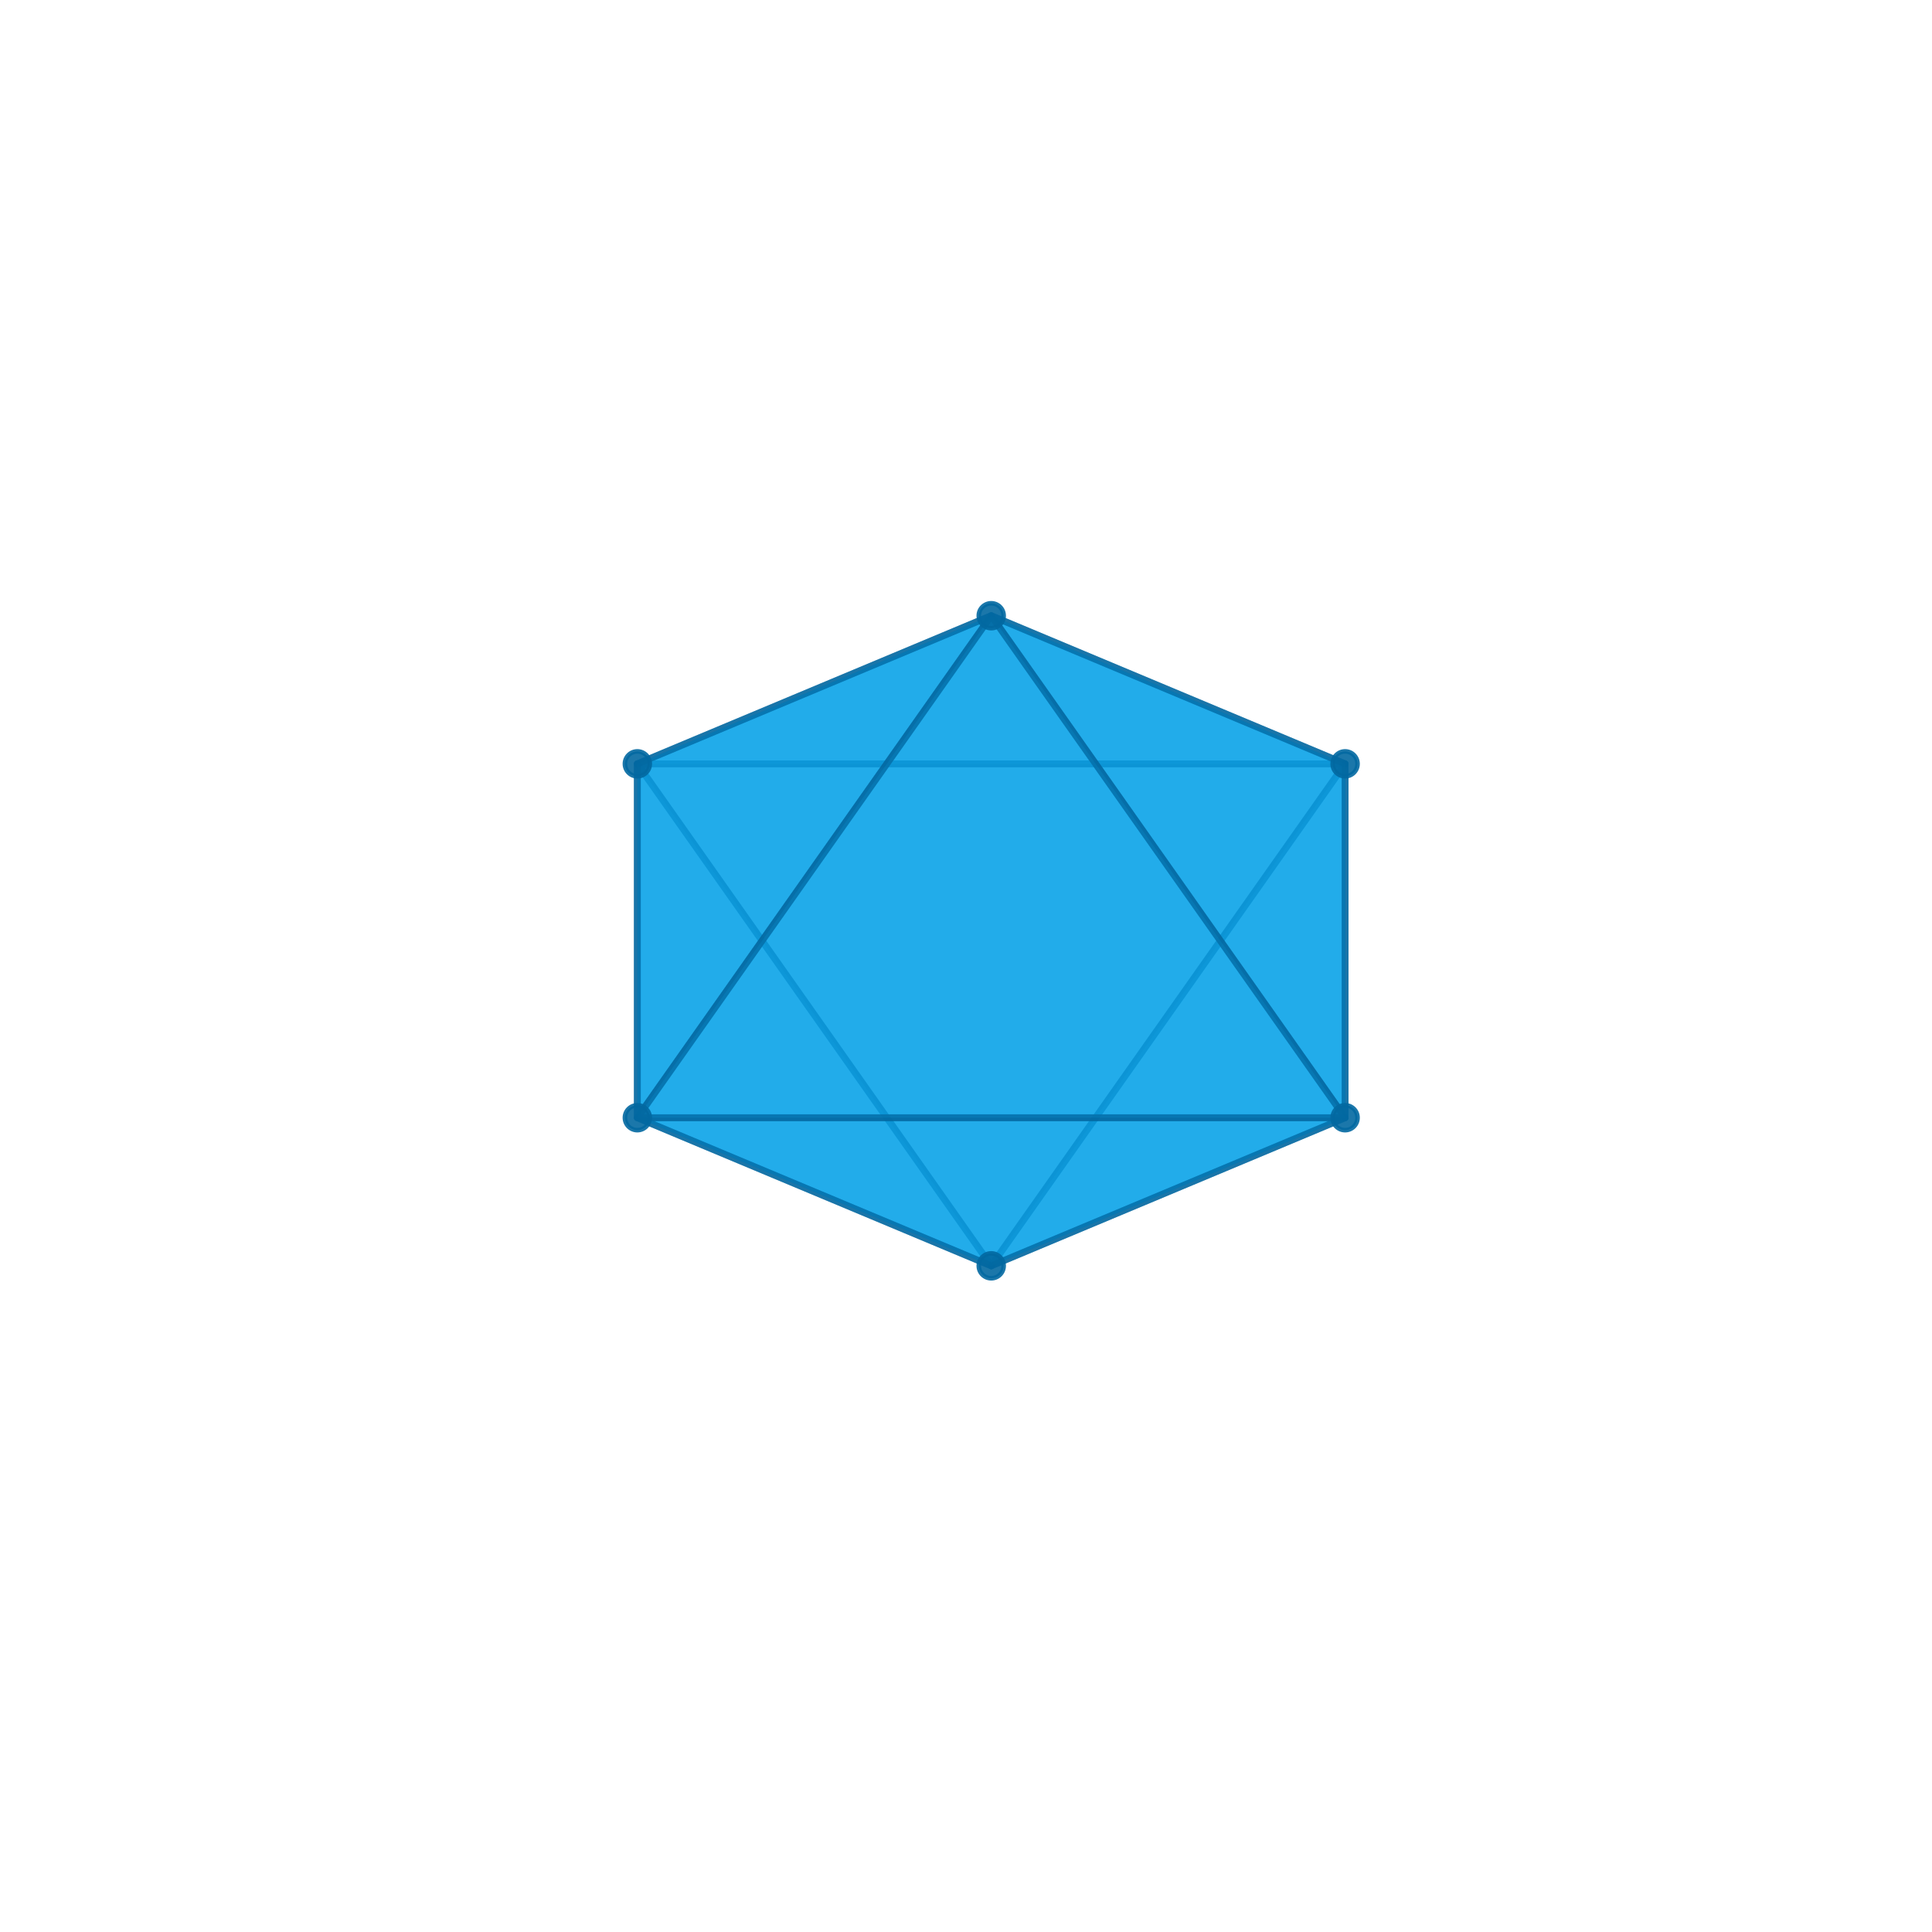
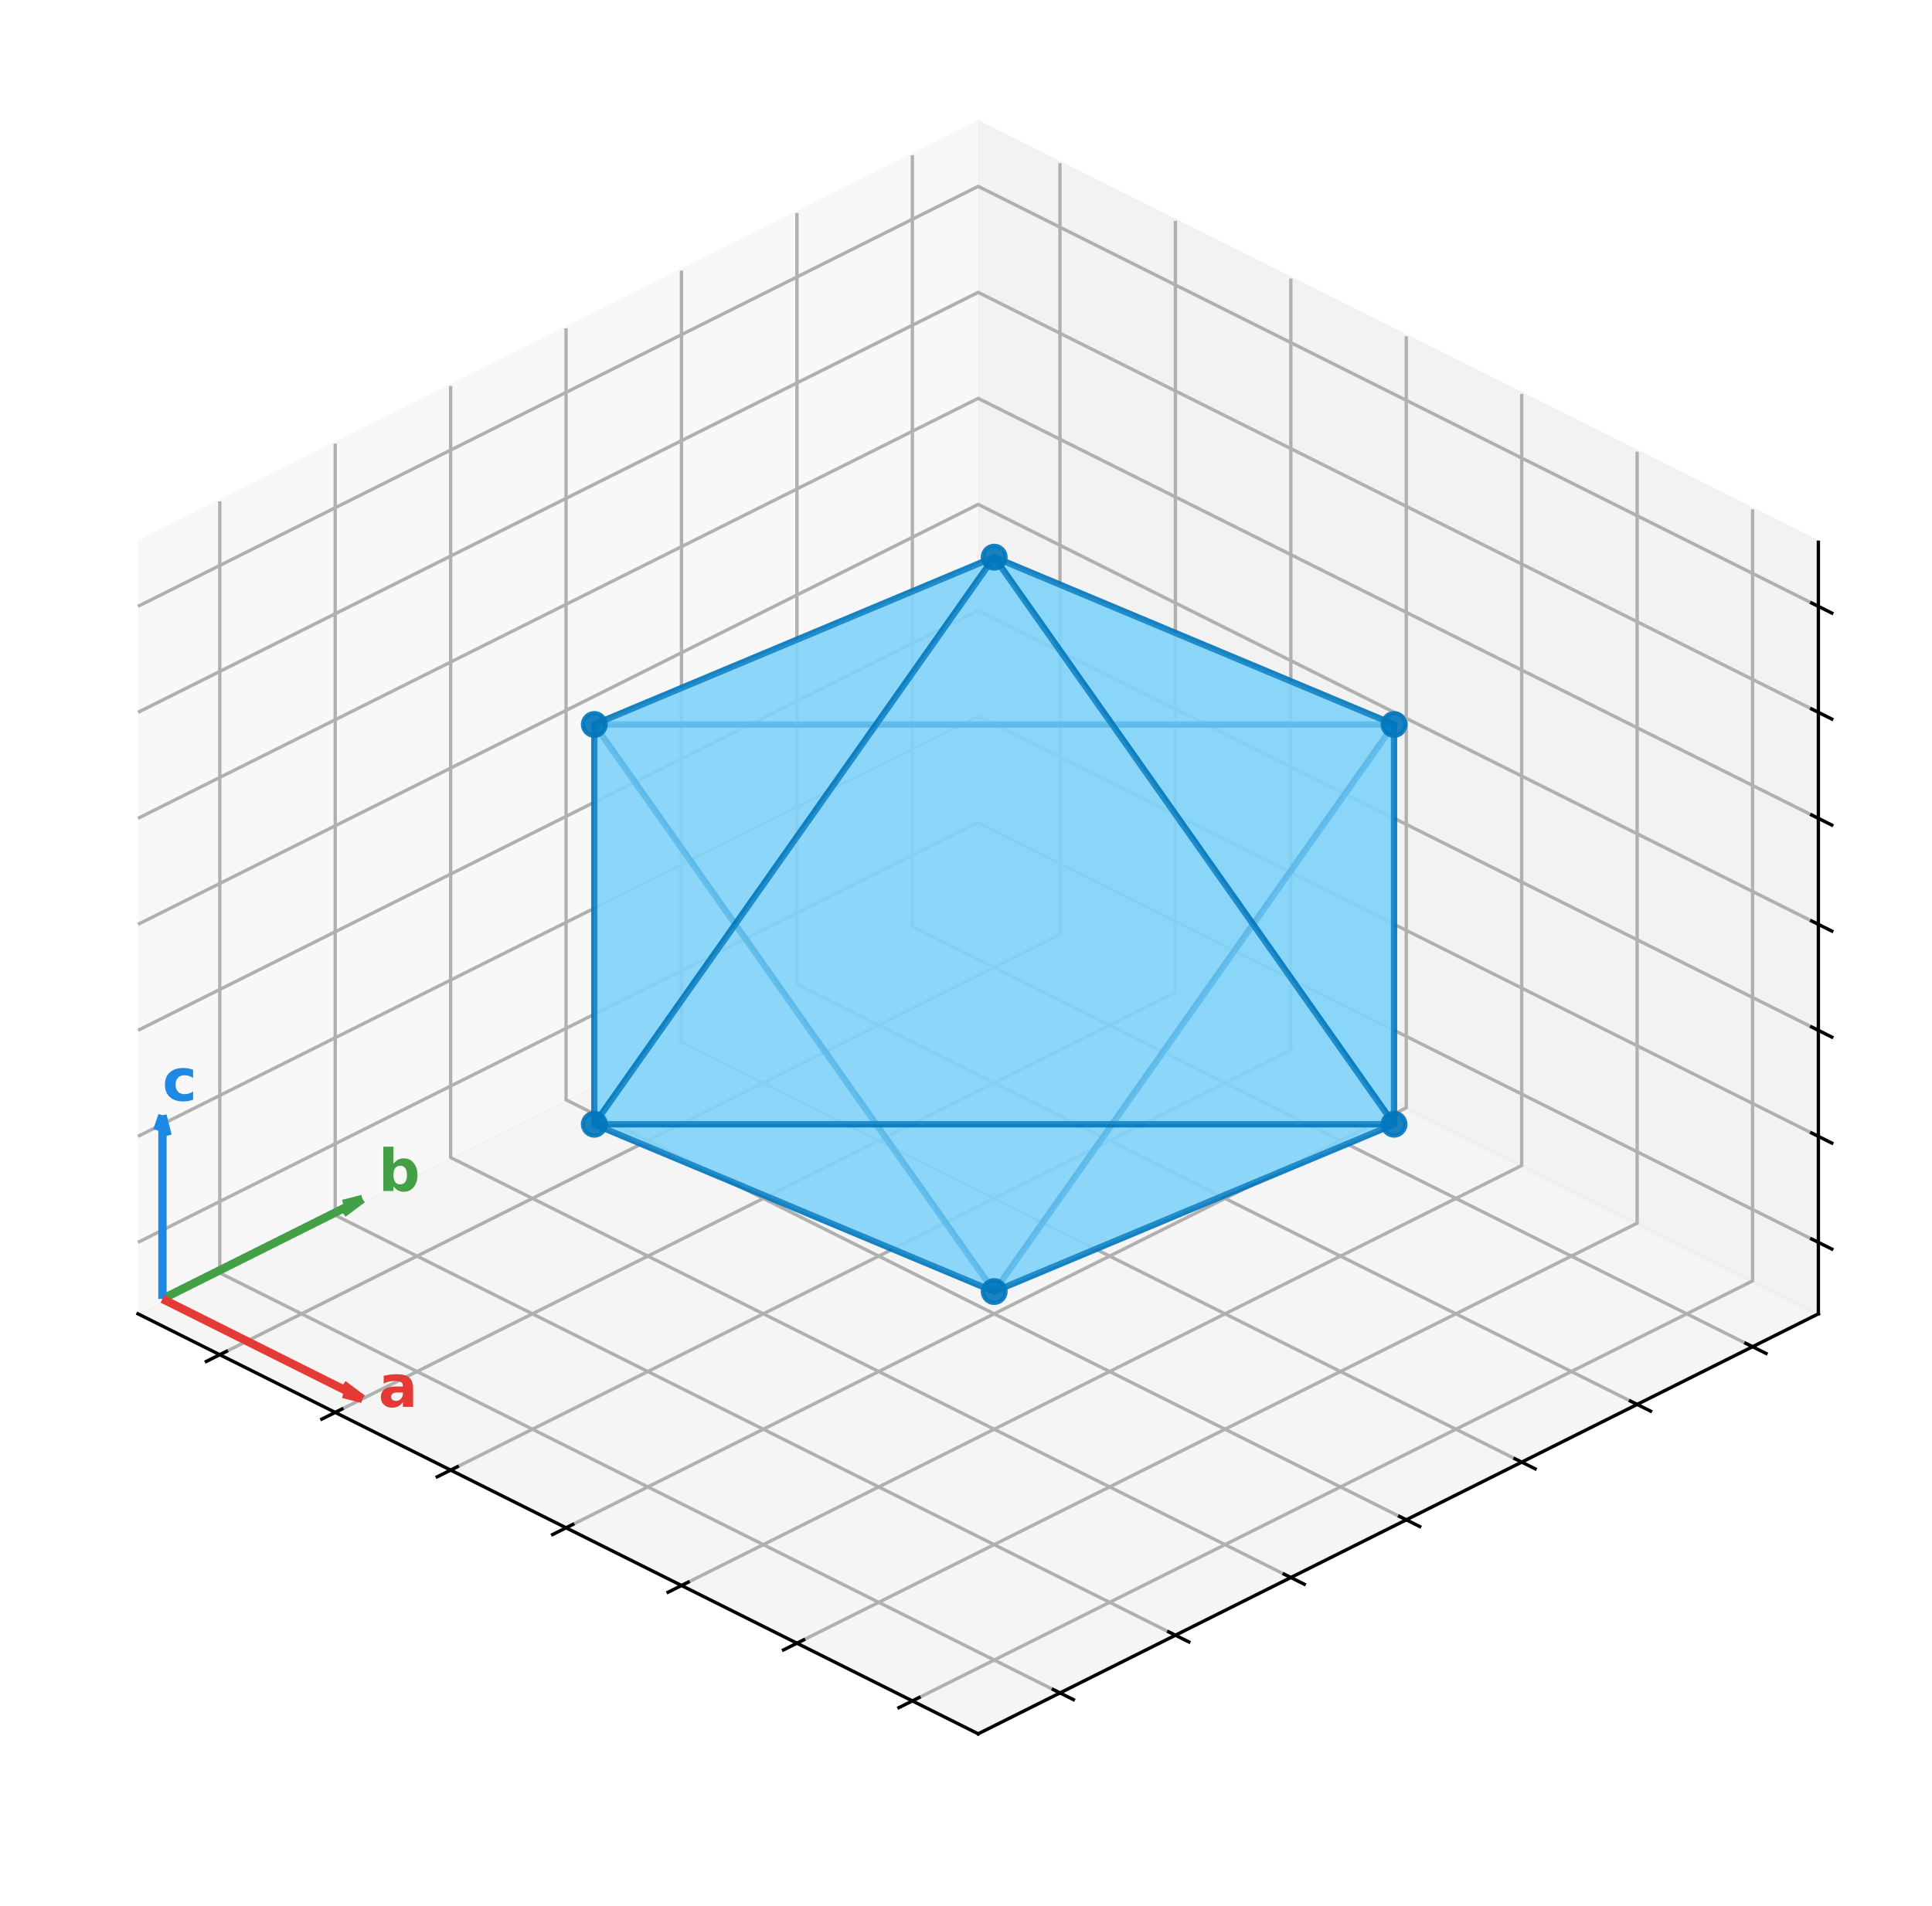
- <svg xmlns="http://www.w3.org/2000/svg" xmlns:xlink="http://www.w3.org/1999/xlink" width="424.8pt" height="424.8pt" viewBox="0 0 424.8 424.8" version="1.1">
+ <svg xmlns="http://www.w3.org/2000/svg" xmlns:xlink="http://www.w3.org/1999/xlink" width="464.059pt" height="457.92pt" viewBox="0 0 464.059 457.92" version="1.1">
  <defs>
    <style type="text/css">*{stroke-linejoin: round; stroke-linecap: butt}</style>
  </defs>
  <g id="figure_1">
    <g id="patch_1">
-       <path d="M 0 424.8  L 424.8 424.8  L 424.8 0  L 0 0  z " style="fill: #ffffff" />
+       <path d="M 0 457.92  L 464.059 457.92  L 464.059 0  L 0 0  z " style="fill: #ffffff" />
    </g>
    <g id="patch_2">
-       <path d="M 7.2 417.6  L 417.6 417.6  L 417.6 7.2  L 7.2 7.2  z " style="fill: #ffffff" />
+       <path d="M 7.2 450.72  L 450.72 450.72  L 450.72 7.2  L 7.2 7.2  z " style="fill: #ffffff" />
+     </g>
+     <g id="pane3d_1">
+       <g id="patch_3">
+         <path d="M 33.141 315.655  L 234.954 214.749  L 234.954 29.372  L 33.141 130.278  " style="fill: #f2f2f2; opacity: 0.5; stroke: #f2f2f2; stroke-linejoin: miter" />
+       </g>
+     </g>
+     <g id="pane3d_2">
+       <g id="patch_4">
+         <path d="M 234.954 214.749  L 436.766 315.655  L 436.766 130.278  L 234.954 29.372  " style="fill: #e6e6e6; opacity: 0.5; stroke: #e6e6e6; stroke-linejoin: miter" />
+       </g>
+     </g>
+     <g id="pane3d_3">
+       <g id="patch_5">
+         <path d="M 33.141 315.655  L 234.954 416.561  L 436.766 315.655  L 234.954 214.749  " style="fill: #ececec; opacity: 0.5; stroke: #ececec; stroke-linejoin: miter" />
+       </g>
+     </g>
+     <g id="grid3d_1">
+       <g id="Line3DCollection_1">
+         <path d="M 52.79 325.479  L 254.602 224.573  L 254.602 39.197  " style="fill: none; stroke: #b0b0b0; stroke-width: 0.8" />
+         <path d="M 80.516 339.342  L 282.328 238.436  L 282.328 53.06  " style="fill: none; stroke: #b0b0b0; stroke-width: 0.8" />
+         <path d="M 108.242 353.205  L 310.054 252.299  L 310.054 66.923  " style="fill: none; stroke: #b0b0b0; stroke-width: 0.8" />
+         <path d="M 135.968 367.068  L 337.78 266.162  L 337.78 80.786  " style="fill: none; stroke: #b0b0b0; stroke-width: 0.8" />
+         <path d="M 163.695 380.931  L 365.507 280.025  L 365.507 94.649  " style="fill: none; stroke: #b0b0b0; stroke-width: 0.8" />
+         <path d="M 191.421 394.794  L 393.233 293.888  L 393.233 108.512  " style="fill: none; stroke: #b0b0b0; stroke-width: 0.8" />
+         <path d="M 219.147 408.657  L 420.959 307.751  L 420.959 122.375  " style="fill: none; stroke: #b0b0b0; stroke-width: 0.8" />
+       </g>
+     </g>
+     <g id="grid3d_2">
+       <g id="Line3DCollection_2">
+         <path d="M 52.79 120.454  L 52.79 305.83  L 254.602 406.736  " style="fill: none; stroke: #b0b0b0; stroke-width: 0.8" />
+         <path d="M 80.516 106.591  L 80.516 291.967  L 282.328 392.873  " style="fill: none; stroke: #b0b0b0; stroke-width: 0.8" />
+         <path d="M 108.242 92.728  L 108.242 278.104  L 310.054 379.01  " style="fill: none; stroke: #b0b0b0; stroke-width: 0.8" />
+         <path d="M 135.968 78.865  L 135.968 264.241  L 337.78 365.147  " style="fill: none; stroke: #b0b0b0; stroke-width: 0.8" />
+         <path d="M 163.695 65.002  L 163.695 250.378  L 365.507 351.284  " style="fill: none; stroke: #b0b0b0; stroke-width: 0.8" />
+         <path d="M 191.421 51.139  L 191.421 236.515  L 393.233 337.421  " style="fill: none; stroke: #b0b0b0; stroke-width: 0.8" />
+         <path d="M 219.147 37.276  L 219.147 222.652  L 420.959 323.558  " style="fill: none; stroke: #b0b0b0; stroke-width: 0.8" />
+       </g>
+     </g>
+     <g id="grid3d_3">
+       <g id="Line3DCollection_3">
+         <path d="M 436.766 298.488  L 234.954 197.582  L 33.141 298.488  " style="fill: none; stroke: #b0b0b0; stroke-width: 0.8" />
+         <path d="M 436.766 273.02  L 234.954 172.114  L 33.141 273.02  " style="fill: none; stroke: #b0b0b0; stroke-width: 0.8" />
+         <path d="M 436.766 247.552  L 234.954 146.646  L 33.141 247.552  " style="fill: none; stroke: #b0b0b0; stroke-width: 0.8" />
+         <path d="M 436.766 222.084  L 234.954 121.178  L 33.141 222.084  " style="fill: none; stroke: #b0b0b0; stroke-width: 0.8" />
+         <path d="M 436.766 196.616  L 234.954 95.71  L 33.141 196.616  " style="fill: none; stroke: #b0b0b0; stroke-width: 0.8" />
+         <path d="M 436.766 171.148  L 234.954 70.242  L 33.141 171.148  " style="fill: none; stroke: #b0b0b0; stroke-width: 0.8" />
+         <path d="M 436.766 145.68  L 234.954 44.774  L 33.141 145.68  " style="fill: none; stroke: #b0b0b0; stroke-width: 0.8" />
+       </g>
+     </g>
+     <g id="axis3d_1">
+       <g id="line2d_1">
+         <path d="M 33.141 315.655  L 234.954 416.561  " style="fill: none; stroke: #000000; stroke-width: 0.8; stroke-linecap: square" />
+       </g>
+       <g id="xtick_1">
+         <g id="line2d_2">
+           <path d="M 54.405 324.672  L 49.561 327.093  " style="fill: none; stroke: #000000; stroke-width: 0.8; stroke-linecap: square" />
+         </g>
+       </g>
+       <g id="xtick_2">
+         <g id="line2d_3">
+           <path d="M 82.131 338.535  L 77.287 340.956  " style="fill: none; stroke: #000000; stroke-width: 0.8; stroke-linecap: square" />
+         </g>
+       </g>
+       <g id="xtick_3">
+         <g id="line2d_4">
+           <path d="M 109.857 352.398  L 105.013 354.82  " style="fill: none; stroke: #000000; stroke-width: 0.8; stroke-linecap: square" />
+         </g>
+       </g>
+       <g id="xtick_4">
+         <g id="line2d_5">
+           <path d="M 137.583 366.261  L 132.739 368.683  " style="fill: none; stroke: #000000; stroke-width: 0.8; stroke-linecap: square" />
+         </g>
+       </g>
+       <g id="xtick_5">
+         <g id="line2d_6">
+           <path d="M 165.309 380.124  L 160.466 382.546  " style="fill: none; stroke: #000000; stroke-width: 0.8; stroke-linecap: square" />
+         </g>
+       </g>
+       <g id="xtick_6">
+         <g id="line2d_7">
+           <path d="M 193.035 393.987  L 188.192 396.409  " style="fill: none; stroke: #000000; stroke-width: 0.8; stroke-linecap: square" />
+         </g>
+       </g>
+       <g id="xtick_7">
+         <g id="line2d_8">
+           <path d="M 220.761 407.85  L 215.918 410.272  " style="fill: none; stroke: #000000; stroke-width: 0.8; stroke-linecap: square" />
+         </g>
+       </g>
+     </g>
+     <g id="axis3d_2">
+       <g id="line2d_9">
+         <path d="M 436.766 315.655  L 234.954 416.561  " style="fill: none; stroke: #000000; stroke-width: 0.8; stroke-linecap: square" />
+       </g>
+       <g id="xtick_8">
+         <g id="line2d_10">
+           <path d="M 252.988 405.929  L 257.831 408.351  " style="fill: none; stroke: #000000; stroke-width: 0.8; stroke-linecap: square" />
+         </g>
+       </g>
+       <g id="xtick_9">
+         <g id="line2d_11">
+           <path d="M 280.714 392.066  L 285.557 394.488  " style="fill: none; stroke: #000000; stroke-width: 0.8; stroke-linecap: square" />
+         </g>
+       </g>
+       <g id="xtick_10">
+         <g id="line2d_12">
+           <path d="M 308.44 378.203  L 313.283 380.625  " style="fill: none; stroke: #000000; stroke-width: 0.8; stroke-linecap: square" />
+         </g>
+       </g>
+       <g id="xtick_11">
+         <g id="line2d_13">
+           <path d="M 336.166 364.34  L 341.009 366.762  " style="fill: none; stroke: #000000; stroke-width: 0.8; stroke-linecap: square" />
+         </g>
+       </g>
+       <g id="xtick_12">
+         <g id="line2d_14">
+           <path d="M 363.892 350.477  L 368.736 352.899  " style="fill: none; stroke: #000000; stroke-width: 0.8; stroke-linecap: square" />
+         </g>
+       </g>
+       <g id="xtick_13">
+         <g id="line2d_15">
+           <path d="M 391.618 336.614  L 396.462 339.036  " style="fill: none; stroke: #000000; stroke-width: 0.8; stroke-linecap: square" />
+         </g>
+       </g>
+       <g id="xtick_14">
+         <g id="line2d_16">
+           <path d="M 419.344 322.751  L 424.188 325.172  " style="fill: none; stroke: #000000; stroke-width: 0.8; stroke-linecap: square" />
+         </g>
+       </g>
+     </g>
+     <g id="axis3d_3">
+       <g id="line2d_17">
+         <path d="M 436.766 315.655  L 436.766 130.278  " style="fill: none; stroke: #000000; stroke-width: 0.8; stroke-linecap: square" />
+       </g>
+       <g id="xtick_15">
+         <g id="line2d_18">
+           <path d="M 435.151 297.681  L 439.995 300.103  " style="fill: none; stroke: #000000; stroke-width: 0.8; stroke-linecap: square" />
+         </g>
+       </g>
+       <g id="xtick_16">
+         <g id="line2d_19">
+           <path d="M 435.151 272.213  L 439.995 274.635  " style="fill: none; stroke: #000000; stroke-width: 0.8; stroke-linecap: square" />
+         </g>
+       </g>
+       <g id="xtick_17">
+         <g id="line2d_20">
+           <path d="M 435.151 246.745  L 439.995 249.167  " style="fill: none; stroke: #000000; stroke-width: 0.8; stroke-linecap: square" />
+         </g>
+       </g>
+       <g id="xtick_18">
+         <g id="line2d_21">
+           <path d="M 435.151 221.277  L 439.995 223.699  " style="fill: none; stroke: #000000; stroke-width: 0.8; stroke-linecap: square" />
+         </g>
+       </g>
+       <g id="xtick_19">
+         <g id="line2d_22">
+           <path d="M 435.151 195.809  L 439.995 198.231  " style="fill: none; stroke: #000000; stroke-width: 0.8; stroke-linecap: square" />
+         </g>
+       </g>
+       <g id="xtick_20">
+         <g id="line2d_23">
+           <path d="M 435.151 170.341  L 439.995 172.763  " style="fill: none; stroke: #000000; stroke-width: 0.8; stroke-linecap: square" />
+         </g>
+       </g>
+       <g id="xtick_21">
+         <g id="line2d_24">
+           <path d="M 435.151 144.873  L 439.995 147.295  " style="fill: none; stroke: #000000; stroke-width: 0.8; stroke-linecap: square" />
+         </g>
+       </g>
    </g>
    <g id="axes_1">
+       <g id="Line3DCollection_4">
+         <path d="M 87.042 288.061  L 39.019 312.073  " clip-path="url(#p40d9c98bbb)" style="fill: none; stroke: #43a047; stroke-width: 2" />
+         <path d="M 87.042 288.061  L 82.404 291.522  " clip-path="url(#p40d9c98bbb)" style="fill: none; stroke: #43a047; stroke-width: 2" />
+         <path d="M 87.042 288.061  L 82.404 289.239  " clip-path="url(#p40d9c98bbb)" style="fill: none; stroke: #43a047; stroke-width: 2" />
+       </g>
+       <g id="text_1">
+         <g style="fill: #e53935" transform="translate(90.88434 338.0052) scale(0.14 -0.14)">
+           <defs>
+             <path id="DejaVuSans-Bold-61" d="M 2106 1575  Q 1756 1575 1579 1456  Q 1403 1338 1403 1106  Q 1403 894 1545 773  Q 1688 653 1941 653  Q 2256 653 2472 879  Q 2688 1106 2688 1447  L 2688 1575  L 2106 1575  z M 3816 1997  L 3816 0  L 2688 0  L 2688 519  Q 2463 200 2181 54  Q 1900 -91 1497 -91  Q 953 -91 614 226  Q 275 544 275 1050  Q 275 1666 698 1953  Q 1122 2241 2028 2241  L 2688 2241  L 2688 2328  Q 2688 2594 2478 2717  Q 2269 2841 1825 2841  Q 1466 2841 1156 2769  Q 847 2697 581 2553  L 581 3406  Q 941 3494 1303 3539  Q 1666 3584 2028 3584  Q 2975 3584 3395 3211  Q 3816 2838 3816 1997  z " transform="scale(0.015625)" />
+           </defs>
+           <use xlink:href="#DejaVuSans-Bold-61" />
+         </g>
+       </g>
+       <g id="text_2">
+         <g style="fill: #43a047" transform="translate(90.88434 286.1403) scale(0.14 -0.14)">
+           <defs>
+             <path id="DejaVuSans-Bold-62" d="M 2400 722  Q 2759 722 2948 984  Q 3138 1247 3138 1747  Q 3138 2247 2948 2509  Q 2759 2772 2400 2772  Q 2041 2772 1848 2508  Q 1656 2244 1656 1747  Q 1656 1250 1848 986  Q 2041 722 2400 722  z M 1656 2988  Q 1888 3294 2169 3439  Q 2450 3584 2816 3584  Q 3463 3584 3878 3070  Q 4294 2556 4294 1747  Q 4294 938 3878 423  Q 3463 -91 2816 -91  Q 2450 -91 2169 54  Q 1888 200 1656 506  L 1656 0  L 538 0  L 538 4863  L 1656 4863  L 1656 2988  z " transform="scale(0.015625)" />
+           </defs>
+           <use xlink:href="#DejaVuSans-Bold-62" />
+         </g>
+       </g>
+       <g id="text_3">
+         <g style="fill: #1e88e5" transform="translate(39.01944 264.4318) scale(0.14 -0.14)">
+           <defs>
+             <path id="DejaVuSans-Bold-63" d="M 3366 3391  L 3366 2478  Q 3138 2634 2908 2709  Q 2678 2784 2431 2784  Q 1963 2784 1702 2511  Q 1441 2238 1441 1747  Q 1441 1256 1702 982  Q 1963 709 2431 709  Q 2694 709 2930 787  Q 3166 866 3366 1019  L 3366 103  Q 3103 6 2833 -42  Q 2563 -91 2291 -91  Q 1344 -91 809 395  Q 275 881 275 1747  Q 275 2613 809 3098  Q 1344 3584 2291 3584  Q 2566 3584 2833 3536  Q 3100 3488 3366 3391  z " transform="scale(0.015625)" />
+           </defs>
+           <use xlink:href="#DejaVuSans-Bold-63" />
+         </g>
+       </g>
+       <g id="Line3DCollection_5">
+         <path d="M 39.019 267.961  L 39.019 312.073  " clip-path="url(#p40d9c98bbb)" style="fill: none; stroke: #1e88e5; stroke-width: 2" />
+         <path d="M 39.019 267.961  L 37.777 271.6  " clip-path="url(#p40d9c98bbb)" style="fill: none; stroke: #1e88e5; stroke-width: 2" />
+         <path d="M 39.019 267.961  L 40.262 272.843  " clip-path="url(#p40d9c98bbb)" style="fill: none; stroke: #1e88e5; stroke-width: 2" />
+       </g>
+       <g id="Line3DCollection_6">
+         <path d="M 87.042 336.084  L 39.019 312.073  " clip-path="url(#p40d9c98bbb)" style="fill: none; stroke: #e53935; stroke-width: 2" />
+         <path d="M 87.042 336.084  L 82.404 334.907  " clip-path="url(#p40d9c98bbb)" style="fill: none; stroke: #e53935; stroke-width: 2" />
+         <path d="M 87.042 336.084  L 82.404 332.623  " clip-path="url(#p40d9c98bbb)" style="fill: none; stroke: #e53935; stroke-width: 2" />
+       </g>
      <g id="Poly3DCollection_1">
-         <path d="M 217.946 278.326  L 140.137 167.95  L 295.755 167.95  z " clip-path="url(#pf3de92e323)" style="fill: #0ea5e9; fill-opacity: 0.7; stroke: #0369a1; stroke-opacity: 0.7; stroke-width: 1.5" />
-         <path d="M 295.755 167.95  L 140.137 167.95  L 217.946 135.382  z " clip-path="url(#pf3de92e323)" style="fill: #0ea5e9; fill-opacity: 0.7; stroke: #0369a1; stroke-opacity: 0.7; stroke-width: 1.5" />
-         <path d="M 140.137 245.759  L 140.137 167.95  L 217.946 278.326  z " clip-path="url(#pf3de92e323)" style="fill: #0ea5e9; fill-opacity: 0.7; stroke: #0369a1; stroke-opacity: 0.7; stroke-width: 1.5" />
-         <path d="M 217.946 278.326  L 295.755 167.95  L 295.755 245.759  z " clip-path="url(#pf3de92e323)" style="fill: #0ea5e9; fill-opacity: 0.7; stroke: #0369a1; stroke-opacity: 0.7; stroke-width: 1.5" />
-         <path d="M 217.946 135.382  L 140.137 167.95  L 140.137 245.759  z " clip-path="url(#pf3de92e323)" style="fill: #0ea5e9; fill-opacity: 0.7; stroke: #0369a1; stroke-opacity: 0.7; stroke-width: 1.5" />
-         <path d="M 295.755 245.759  L 295.755 167.95  L 217.946 135.382  z " clip-path="url(#pf3de92e323)" style="fill: #0ea5e9; fill-opacity: 0.7; stroke: #0369a1; stroke-opacity: 0.7; stroke-width: 1.5" />
-         <path d="M 140.137 245.759  L 217.946 278.326  L 295.755 245.759  z " clip-path="url(#pf3de92e323)" style="fill: #0ea5e9; fill-opacity: 0.7; stroke: #0369a1; stroke-opacity: 0.7; stroke-width: 1.5" />
-         <path d="M 295.755 245.759  L 217.946 135.382  L 140.137 245.759  z " clip-path="url(#pf3de92e323)" style="fill: #0ea5e9; fill-opacity: 0.7; stroke: #0369a1; stroke-opacity: 0.7; stroke-width: 1.5" />
+         <path d="M 238.795 310.308  L 142.749 174.061  L 334.841 174.061  z " clip-path="url(#p40d9c98bbb)" style="fill: #81d4fa; fill-opacity: 0.7; stroke: #0277bd; stroke-opacity: 0.7; stroke-width: 1.5" />
+         <path d="M 334.841 174.061  L 142.749 174.061  L 238.795 133.86  z " clip-path="url(#p40d9c98bbb)" style="fill: #81d4fa; fill-opacity: 0.7; stroke: #0277bd; stroke-opacity: 0.7; stroke-width: 1.5" />
+         <path d="M 142.749 270.107  L 142.749 174.061  L 238.795 310.308  z " clip-path="url(#p40d9c98bbb)" style="fill: #81d4fa; fill-opacity: 0.7; stroke: #0277bd; stroke-opacity: 0.7; stroke-width: 1.5" />
+         <path d="M 238.795 310.308  L 334.841 174.061  L 334.841 270.107  z " clip-path="url(#p40d9c98bbb)" style="fill: #81d4fa; fill-opacity: 0.7; stroke: #0277bd; stroke-opacity: 0.7; stroke-width: 1.5" />
+         <path d="M 238.795 133.86  L 142.749 174.061  L 142.749 270.107  z " clip-path="url(#p40d9c98bbb)" style="fill: #81d4fa; fill-opacity: 0.7; stroke: #0277bd; stroke-opacity: 0.7; stroke-width: 1.5" />
+         <path d="M 334.841 270.107  L 334.841 174.061  L 238.795 133.86  z " clip-path="url(#p40d9c98bbb)" style="fill: #81d4fa; fill-opacity: 0.7; stroke: #0277bd; stroke-opacity: 0.7; stroke-width: 1.5" />
+         <path d="M 142.749 270.107  L 238.795 310.308  L 334.841 270.107  z " clip-path="url(#p40d9c98bbb)" style="fill: #81d4fa; fill-opacity: 0.7; stroke: #0277bd; stroke-opacity: 0.7; stroke-width: 1.5" />
+         <path d="M 334.841 270.107  L 238.795 133.86  L 142.749 270.107  z " clip-path="url(#p40d9c98bbb)" style="fill: #81d4fa; fill-opacity: 0.7; stroke: #0277bd; stroke-opacity: 0.7; stroke-width: 1.5" />
      </g>
      <g id="Path3DCollection_1">
        <defs>
-           <path id="C0_0_4bfae97a66" d="M 0 2.739  C 0.726 2.739 1.423 2.45 1.936 1.936  C 2.45 1.423 2.739 0.726 2.739 -0  C 2.739 -0.726 2.45 -1.423 1.936 -1.936  C 1.423 -2.45 0.726 -2.739 0 -2.739  C -0.726 -2.739 -1.423 -2.45 -1.936 -1.936  C -2.45 -1.423 -2.739 -0.726 -2.739 0  C -2.739 0.726 -2.45 1.423 -1.936 1.936  C -1.423 2.45 -0.726 2.739 0 2.739  z " />
+           <path id="C0_0_3b570d07ca" d="M 0 2.739  C 0.726 2.739 1.423 2.45 1.936 1.936  C 2.45 1.423 2.739 0.726 2.739 -0  C 2.739 -0.726 2.45 -1.423 1.936 -1.936  C 1.423 -2.45 0.726 -2.739 0 -2.739  C -0.726 -2.739 -1.423 -2.45 -1.936 -1.936  C -2.45 -1.423 -2.739 -0.726 -2.739 0  C -2.739 0.726 -2.45 1.423 -1.936 1.936  C -1.423 2.45 -0.726 2.739 0 2.739  z " />
        </defs>
-         <g clip-path="url(#pf3de92e323)">
-           <use xlink:href="#C0_0_4bfae97a66" x="295.755" y="167.95" style="fill: #0369a1; fill-opacity: 0.9; stroke: #0369a1; stroke-opacity: 0.9" />
-         </g>
-         <g clip-path="url(#pf3de92e323)">
-           <use xlink:href="#C0_0_4bfae97a66" x="140.137" y="167.95" style="fill: #0369a1; fill-opacity: 0.9; stroke: #0369a1; stroke-opacity: 0.9" />
-         </g>
-         <g clip-path="url(#pf3de92e323)">
-           <use xlink:href="#C0_0_4bfae97a66" x="217.946" y="278.326" style="fill: #0369a1; fill-opacity: 0.9; stroke: #0369a1; stroke-opacity: 0.9" />
-         </g>
-         <g clip-path="url(#pf3de92e323)">
-           <use xlink:href="#C0_0_4bfae97a66" x="217.946" y="135.382" style="fill: #0369a1; fill-opacity: 0.9; stroke: #0369a1; stroke-opacity: 0.9" />
-         </g>
-         <g clip-path="url(#pf3de92e323)">
-           <use xlink:href="#C0_0_4bfae97a66" x="295.755" y="245.759" style="fill: #0369a1; fill-opacity: 0.9; stroke: #0369a1; stroke-opacity: 0.9" />
-         </g>
-         <g clip-path="url(#pf3de92e323)">
-           <use xlink:href="#C0_0_4bfae97a66" x="140.137" y="245.759" style="fill: #0369a1; fill-opacity: 0.9; stroke: #0369a1; stroke-opacity: 0.9" />
+         <g clip-path="url(#p40d9c98bbb)">
+           <use xlink:href="#C0_0_3b570d07ca" x="334.841" y="174.061" style="fill: #0277bd; fill-opacity: 0.9; stroke: #0277bd; stroke-opacity: 0.9" />
+         </g>
+         <g clip-path="url(#p40d9c98bbb)">
+           <use xlink:href="#C0_0_3b570d07ca" x="142.749" y="174.061" style="fill: #0277bd; fill-opacity: 0.9; stroke: #0277bd; stroke-opacity: 0.9" />
+         </g>
+         <g clip-path="url(#p40d9c98bbb)">
+           <use xlink:href="#C0_0_3b570d07ca" x="238.795" y="310.308" style="fill: #0277bd; fill-opacity: 0.9; stroke: #0277bd; stroke-opacity: 0.9" />
+         </g>
+         <g clip-path="url(#p40d9c98bbb)">
+           <use xlink:href="#C0_0_3b570d07ca" x="238.795" y="133.86" style="fill: #0277bd; fill-opacity: 0.9; stroke: #0277bd; stroke-opacity: 0.9" />
+         </g>
+         <g clip-path="url(#p40d9c98bbb)">
+           <use xlink:href="#C0_0_3b570d07ca" x="334.841" y="270.107" style="fill: #0277bd; fill-opacity: 0.9; stroke: #0277bd; stroke-opacity: 0.9" />
+         </g>
+         <g clip-path="url(#p40d9c98bbb)">
+           <use xlink:href="#C0_0_3b570d07ca" x="142.749" y="270.107" style="fill: #0277bd; fill-opacity: 0.9; stroke: #0277bd; stroke-opacity: 0.9" />
        </g>
      </g>
    </g>
  </g>
  <defs>
-     <clipPath id="pf3de92e323">
-       <rect x="7.2" y="7.2" width="410.4" height="410.4" />
+     <clipPath id="p40d9c98bbb">
+       <rect x="7.2" y="7.2" width="443.52" height="443.52" />
    </clipPath>
  </defs>
</svg>
